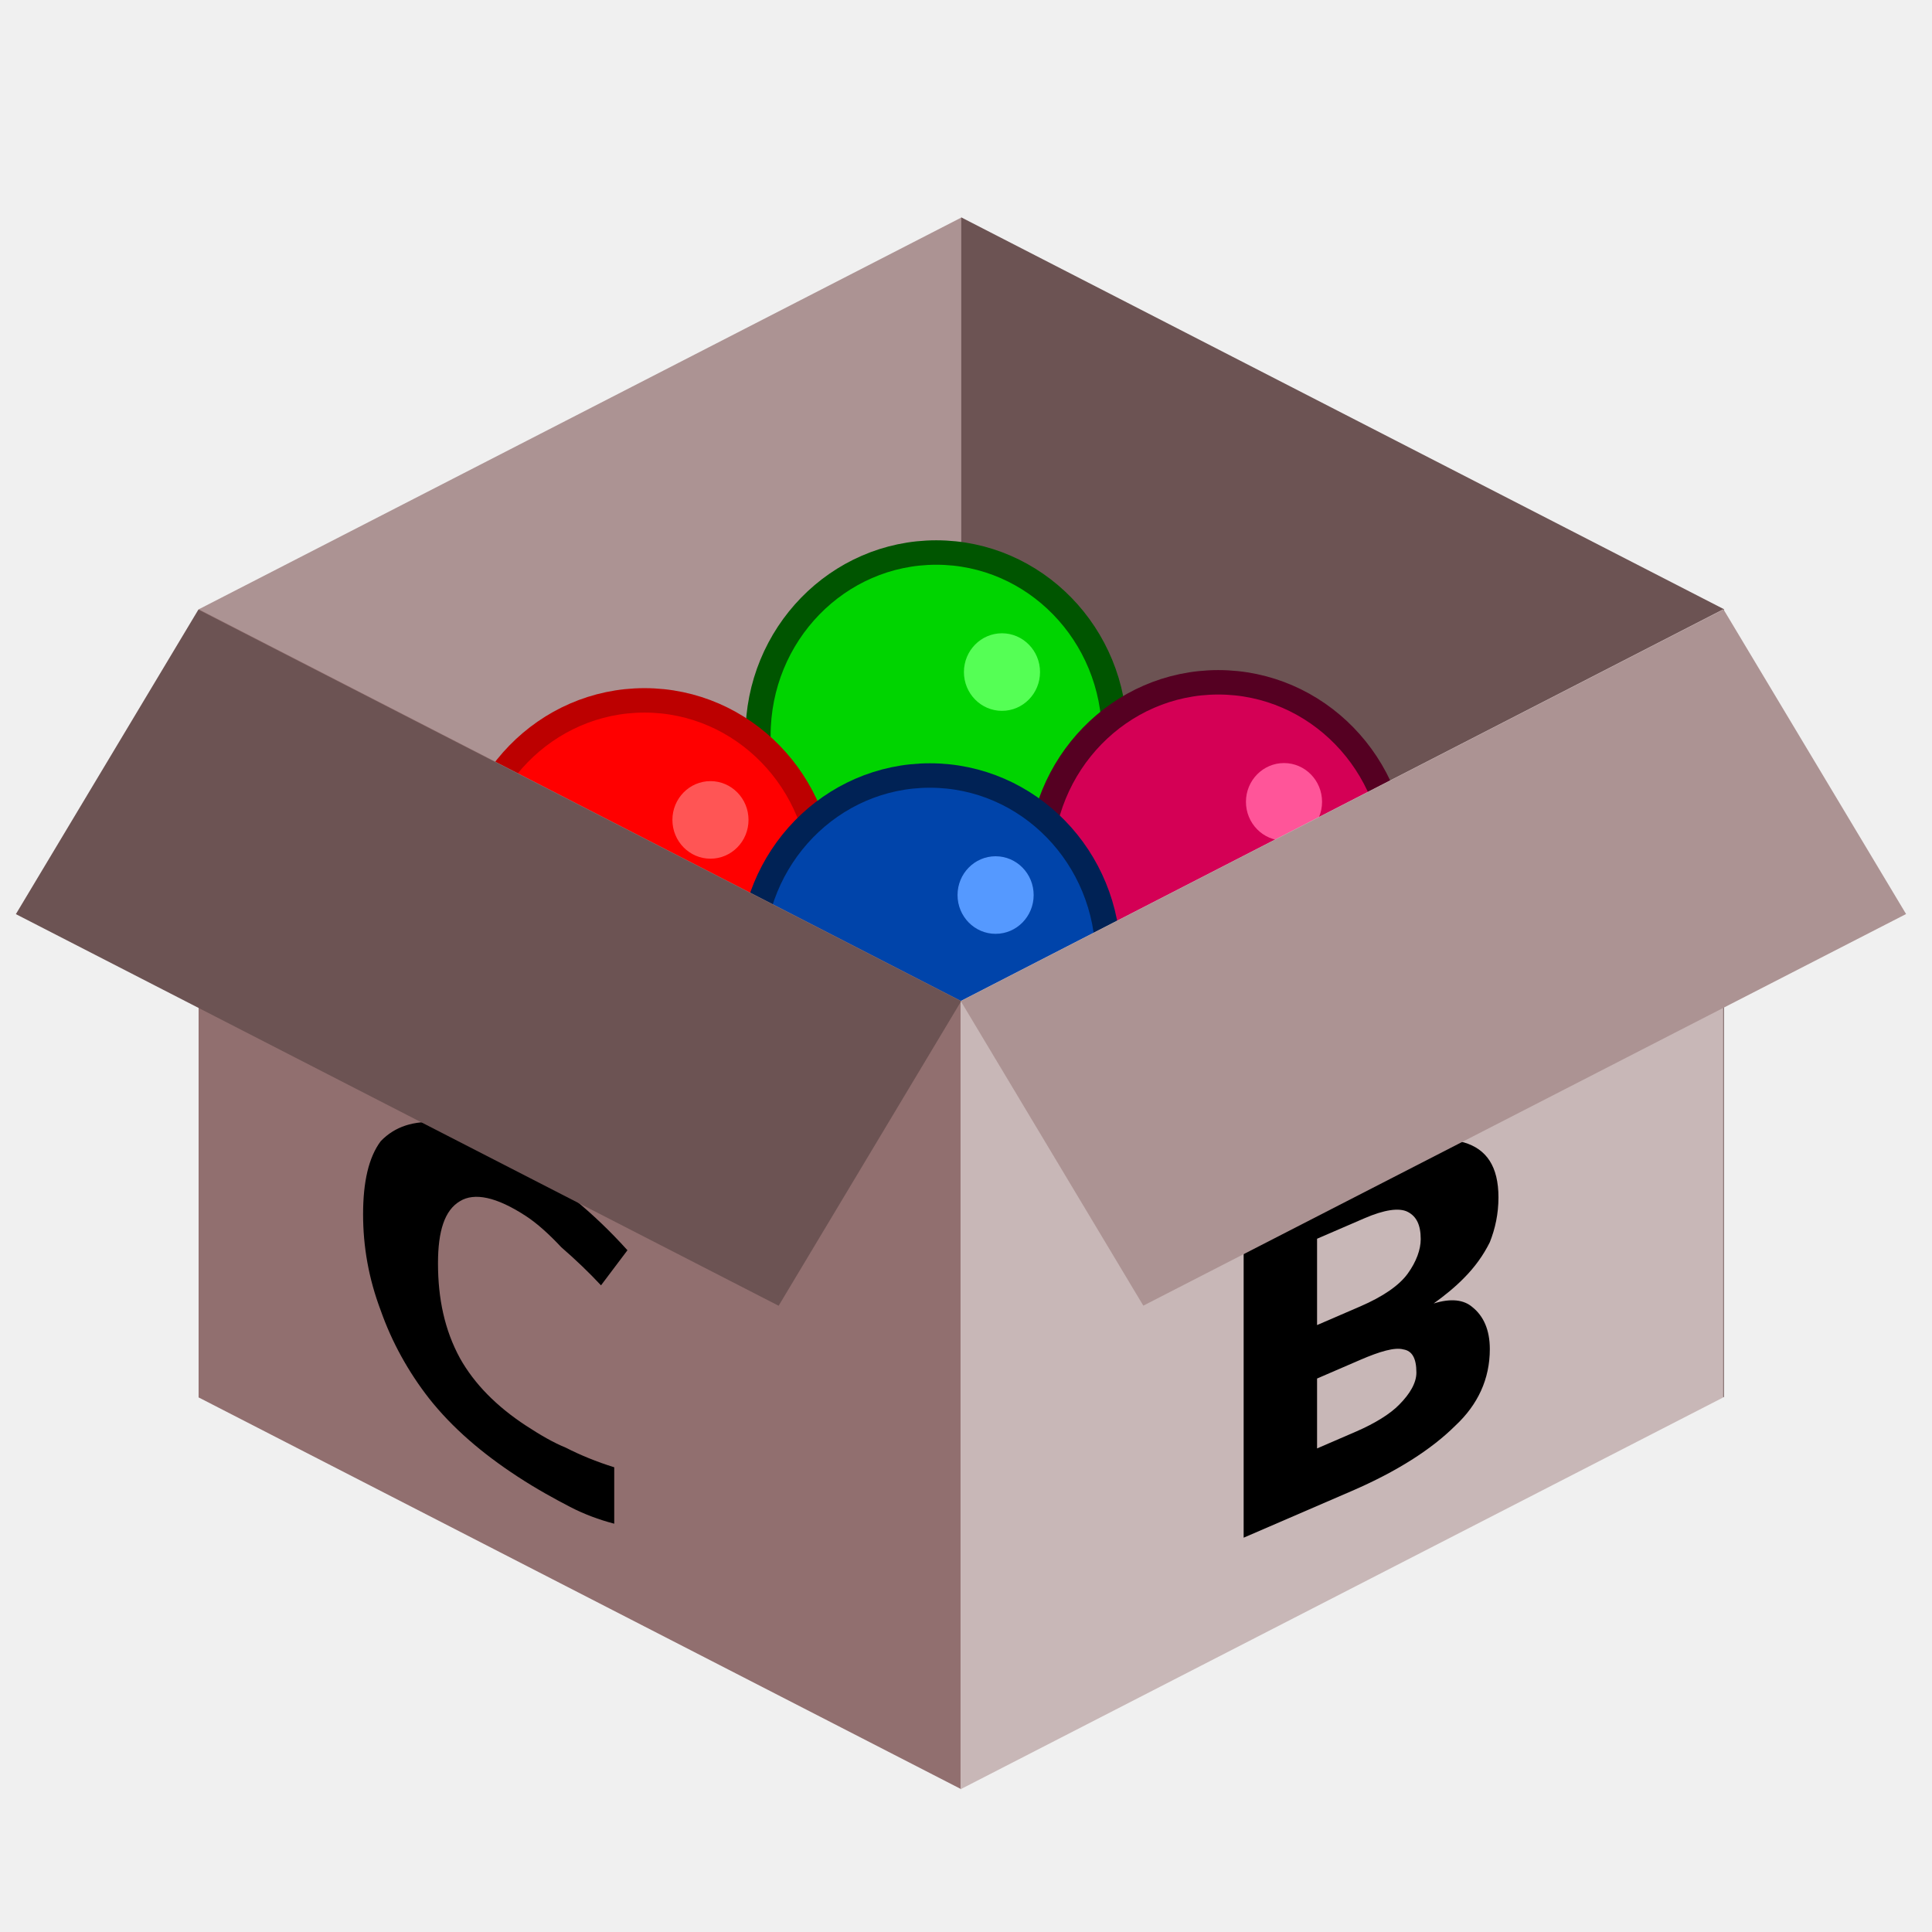
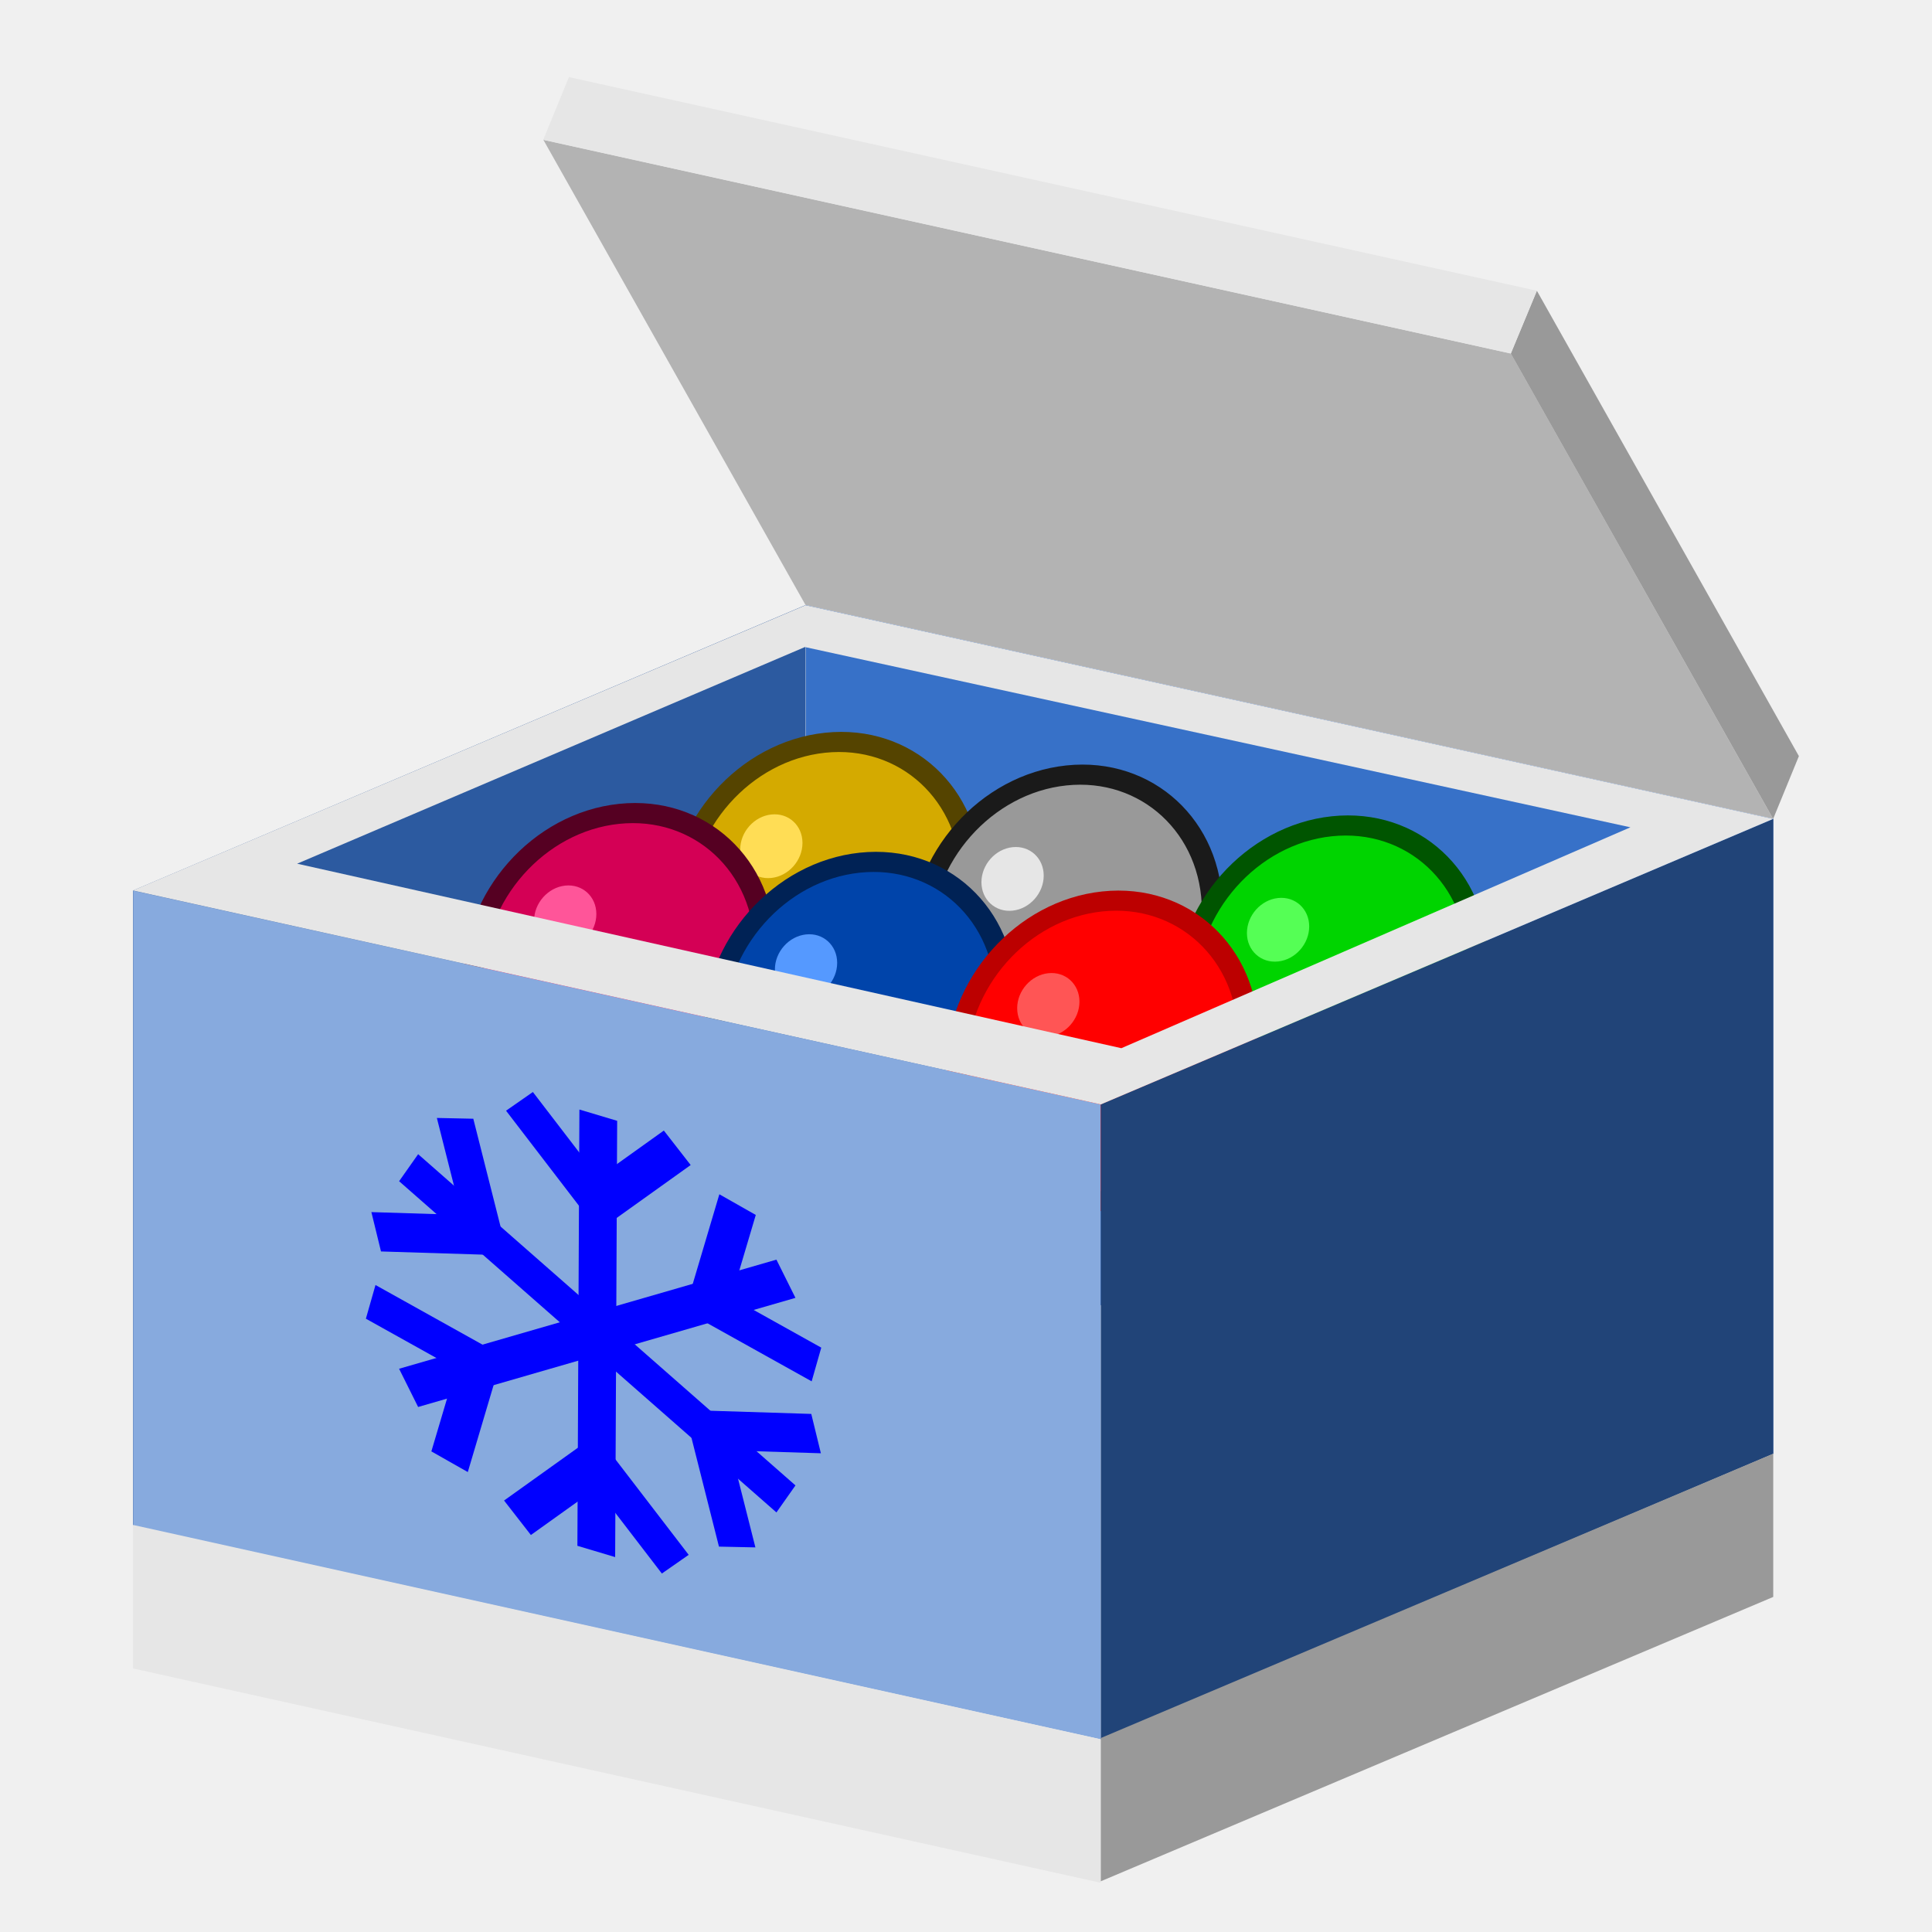
<svg xmlns="http://www.w3.org/2000/svg" width="50mm" height="50mm" viewBox="0 0 50 50" version="1.1" id="svg5">
  <defs id="defs2">
    </defs>
  <g id="layer1">
-     <g id="g12708" transform="matrix(7.085495,0,0,6.87493,-8.191879,-6.523136)">
-       <rect style="fill:#ac9393;stroke:none;stroke-width:0.172;stroke-miterlimit:4;stroke-dasharray:none;stroke-dashoffset:0" id="rect11354-6-1" width="3.152" height="2.967" x="2.13" y="4.239" transform="matrix(0.8837673,-0.4679268,0,1,0,0)" />
-       <rect style="fill:#ffffff;stroke:none;stroke-width:0.197;stroke-miterlimit:4;stroke-dasharray:none;stroke-dashoffset:0" id="rect11352" width="1.129" height="0.956" x="2.922" y="5.26" />
-       <rect style="fill:#6c5353;stroke:none;stroke-width:0.172;stroke-miterlimit:4;stroke-dasharray:none;stroke-dashoffset:0" id="rect11354-6-2-9" width="3.152" height="2.967" x="-8.433" y="-0.704" transform="matrix(-0.8837673,-0.4679268,0,1,0,0)" />
-       <g id="g358" transform="translate(-0.1001013,-0.2482662)">
+     <g id="g12708" transform="matrix(-8.434327,0.8882889,0,8.183677,63.71067,-15.10414)">
+       <rect style="fill:#3771c8;stroke:none;stroke-width:0.141;stroke-miterlimit:4;stroke-dasharray:none;stroke-dashoffset:0" id="rect11354-6-1-3" width="3.132" height="2.008" x="2.229" y="4.916" transform="matrix(0.9478568,-0.3186964,0,1,0,0)" />
+       <rect style="fill:#b3b3b3;stroke:none;stroke-width:0.131;stroke-miterlimit:4;stroke-dasharray:none;stroke-dashoffset:0" id="rect11354-6-1-3-7" width="3.132" height="1.754" x="5.469" y="4.94" transform="matrix(0.9478568,-0.3186965,-0.458682,0.8886005,0,0)" />
+       <rect style="fill:#2c5aa0;stroke:none;stroke-width:0.117;stroke-miterlimit:4;stroke-dasharray:none;stroke-dashoffset:0" id="rect11354-6-2-6" width="2.172" height="2.008" x="-7.522" y="1.536" transform="matrix(-0.9499383,-0.3124375,0,1,0,0)" />
+       <g id="g358-3-7-6" transform="matrix(0.6873852,0,0,0.6873852,6.645489,-1.970459)">
+         <g id="g409-0-0" transform="translate(-7.037855,4.898672)" style="fill:#999999;stroke:#1a1a1a">
+           <ellipse style="fill:#d4aa00;stroke:#554400;stroke-width:0.092;stroke-miterlimit:4;stroke-dasharray:none;stroke-dashoffset:0;stroke-opacity:1" id="path12812-7-5-9-6" cx="4.676" cy="3.966" rx="0.651" ry="0.689" />
+           <ellipse style="fill:#ffdd55;fill-opacity:1;stroke:none;stroke-width:0.139;stroke-miterlimit:4;stroke-dasharray:none;stroke-dashoffset:0;stroke-opacity:1" id="path48643-5-6-3-2" cx="4.916" cy="3.727" rx="0.139" ry="0.146" />
+         </g>
+       </g>
+       <g id="g358-3-7" transform="matrix(0.6873852,0,0,0.6873852,3.755164,-0.4423207)">
+         <g id="g409-0" transform="translate(-3.909899,2.942855)" style="fill:#999999;stroke:#1a1a1a">
+           <ellipse style="fill:#999999;stroke:#1a1a1a;stroke-width:0.092;stroke-miterlimit:4;stroke-dasharray:none;stroke-dashoffset:0;stroke-opacity:1" id="path12812-7-5-9" cx="4.676" cy="3.966" rx="0.651" ry="0.689" />
+           <ellipse style="fill:#e6e6e6;fill-opacity:1;stroke:none;stroke-width:0.139;stroke-miterlimit:4;stroke-dasharray:none;stroke-dashoffset:0;stroke-opacity:1" id="path48643-5-6-3" cx="4.916" cy="3.727" rx="0.139" ry="0.146" />
+         </g>
+       </g>
+       <g id="g358" transform="matrix(0.6873852,0,0,0.6873852,0.2529273,1.829729)">
        <ellipse style="fill:#00d400;stroke:#005500;stroke-width:0.092;stroke-miterlimit:4;stroke-dasharray:none;stroke-dashoffset:0;stroke-opacity:1" id="path12812-7" cx="4.676" cy="3.966" rx="0.651" ry="0.689" />
        <ellipse style="fill:#55ff55;fill-opacity:1;stroke:none;stroke-width:0.139;stroke-miterlimit:4;stroke-dasharray:none;stroke-dashoffset:0;stroke-opacity:1" id="path48643-5" cx="4.916" cy="3.727" rx="0.139" ry="0.146" />
      </g>
-       <g id="g358-3" transform="translate(1.898522,-1.014811)">
+       <g id="g358-3" transform="matrix(0.6873852,0,0,0.6873852,3.105989,0.6903301)">
        <g id="g409" transform="translate(-0.9685345,1.255093)">
          <ellipse style="fill:#d40055;stroke:#550022;stroke-width:0.092;stroke-miterlimit:4;stroke-dasharray:none;stroke-dashoffset:0;stroke-opacity:1" id="path12812-7-5" cx="4.676" cy="3.966" rx="0.651" ry="0.689" />
          <ellipse style="fill:#ff5599;fill-opacity:1;stroke:none;stroke-width:0.139;stroke-miterlimit:4;stroke-dasharray:none;stroke-dashoffset:0;stroke-opacity:1" id="path48643-5-6" cx="4.916" cy="3.727" rx="0.139" ry="0.146" />
        </g>
      </g>
-       <g id="g362" transform="translate(-0.3028676,-0.1627194)">
+       <g id="g366" transform="matrix(0.6873852,0,0,0.6873852,1.133534,1.467341)">
+         <ellipse style="fill:#0044aa;stroke:#002255;stroke-width:0.092;stroke-miterlimit:4;stroke-dasharray:none;stroke-dashoffset:0;stroke-opacity:1" id="path12812-3" cx="5.502" cy="4.432" rx="0.651" ry="0.689" />
+         <ellipse style="fill:#5599ff;fill-opacity:1;stroke:none;stroke-width:0.139;stroke-miterlimit:4;stroke-dasharray:none;stroke-dashoffset:0;stroke-opacity:1" id="path48643-6" cx="5.742" cy="4.193" rx="0.139" ry="0.146" />
+       </g>
+       <g id="g362" transform="matrix(0.6873852,0,0,0.6873852,1.550401,1.667238)">
        <ellipse style="fill:#ff0000;stroke:#bc0000;stroke-width:0.092;stroke-miterlimit:4;stroke-dasharray:none;stroke-dashoffset:0;stroke-opacity:1" id="path12812" cx="3.813" cy="4.437" rx="0.651" ry="0.689" />
        <ellipse style="fill:#ff5555;fill-opacity:1;stroke:none;stroke-width:0.139;stroke-miterlimit:4;stroke-dasharray:none;stroke-dashoffset:0;stroke-opacity:1" id="path48643" cx="4.054" cy="4.198" rx="0.139" ry="0.146" />
      </g>
-       <g id="g366" transform="translate(-0.9494071,0.1251265)">
-         <ellipse style="fill:#0044aa;stroke:#002255;stroke-width:0.092;stroke-miterlimit:4;stroke-dasharray:none;stroke-dashoffset:0;stroke-opacity:1" id="path12812-3" cx="5.502" cy="4.432" rx="0.651" ry="0.689" />
-         <ellipse style="fill:#5599ff;fill-opacity:1;stroke:none;stroke-width:0.139;stroke-miterlimit:4;stroke-dasharray:none;stroke-dashoffset:0;stroke-opacity:1" id="path48643-6" cx="5.742" cy="4.193" rx="0.139" ry="0.146" />
+       <rect style="fill:#87aade;stroke:none;stroke-width:0.141;stroke-miterlimit:4;stroke-dasharray:none;stroke-dashoffset:0" id="rect11354-6-1" width="3.132" height="2.008" x="4.406" y="6.289" transform="matrix(0.9478568,-0.3186964,0,1,0,0)" />
+       <rect style="fill:#e6e6e6;stroke:none;stroke-width:0.067;stroke-miterlimit:4;stroke-dasharray:none;stroke-dashoffset:0" id="rect11354-6-1-2" width="3.133" height="0.454" x="4.407" y="8.299" transform="matrix(0.9476949,-0.3191776,0,1,0,0)" />
+       <g id="g1783" style="fill:#000080;stroke:#0000ff;stroke-width:1.483;stroke-miterlimit:4;stroke-dasharray:none" transform="matrix(0.07814315,-0.03218469,0,0.08053652,0.5416753,5.7294)">
+         <path style="fill:#000080;stroke:#0000ff;stroke-width:1.483;stroke-linecap:butt;stroke-linejoin:miter;stroke-miterlimit:4;stroke-dasharray:none;stroke-opacity:1" d="m 66.241,14.331 c 0.079,17.154 0.079,17.154 0.079,17.154" id="path881" />
+         <path style="fill:#000080;stroke:#0000ff;stroke-width:1.483;stroke-linecap:butt;stroke-linejoin:miter;stroke-miterlimit:4;stroke-dasharray:none;stroke-opacity:1" d="m 66.238,17.826 c 3.098,-3.127 3.098,-3.127 3.098,-3.127" id="path881-2" />
+         <path style="fill:#000080;stroke:#0000ff;stroke-width:1.483;stroke-linecap:butt;stroke-linejoin:miter;stroke-miterlimit:4;stroke-dasharray:none;stroke-opacity:1" d="M 66.238,17.826 C 63.14,14.699 63.14,14.699 63.14,14.699" id="path881-2-9" />
+         <path style="fill:#000080;stroke:#0000ff;stroke-width:1.483;stroke-linecap:butt;stroke-linejoin:miter;stroke-miterlimit:4;stroke-dasharray:none;stroke-opacity:1" d="m 70.705,20.356 c 4.257,1.12 4.257,1.12 4.257,1.12" id="path881-2-1" />
+         <path style="fill:#000080;stroke:#0000ff;stroke-width:1.483;stroke-linecap:butt;stroke-linejoin:miter;stroke-miterlimit:4;stroke-dasharray:none;stroke-opacity:1" d="m 70.705,20.356 c 1.159,-4.246 1.159,-4.246 1.159,-4.246" id="path881-2-9-2" />
+         <path style="fill:#000080;stroke:#0000ff;stroke-width:1.483;stroke-linecap:butt;stroke-linejoin:miter;stroke-miterlimit:4;stroke-dasharray:none;stroke-opacity:1" d="m 70.921,25.411 c 1.159,4.246 1.159,4.246 1.159,4.246" id="path881-2-7" />
+         <path style="fill:#000080;stroke:#0000ff;stroke-width:1.483;stroke-linecap:butt;stroke-linejoin:miter;stroke-miterlimit:4;stroke-dasharray:none;stroke-opacity:1" d="m 70.921,25.411 c 4.257,-1.12 4.257,-1.12 4.257,-1.12" id="path881-2-9-0" />
+         <path style="fill:#000080;stroke:#0000ff;stroke-width:1.483;stroke-linecap:butt;stroke-linejoin:miter;stroke-miterlimit:4;stroke-dasharray:none;stroke-opacity:1" d="M 66.316,27.946 C 63.218,31.072 63.218,31.072 63.218,31.072" id="path881-2-1-9" />
+         <path style="fill:#000080;stroke:#0000ff;stroke-width:1.483;stroke-linecap:butt;stroke-linejoin:miter;stroke-miterlimit:4;stroke-dasharray:none;stroke-opacity:1" d="m 66.316,27.946 c 3.098,3.127 3.098,3.127 3.098,3.127" id="path881-2-9-2-3" />
+         <g id="g1235" transform="rotate(60,67.55344,18.24892)" style="fill:#000080;stroke:#0000ff;stroke-width:1.483;stroke-miterlimit:4;stroke-dasharray:none">
+           <path style="fill:#000080;stroke:#0000ff;stroke-width:1.483;stroke-linecap:butt;stroke-linejoin:miter;stroke-miterlimit:4;stroke-dasharray:none;stroke-opacity:1" d="m 70.912,13.104 c 0.079,17.154 0.079,17.154 0.079,17.154" id="path881-6" />
+         </g>
+         <g id="g1235-7" transform="matrix(-0.5,0.8660254,0.8660254,0.5,82.98027,-49.37853)" style="fill:#000080;stroke:#0000ff;stroke-width:1.483;stroke-miterlimit:4;stroke-dasharray:none">
+           <path style="fill:#000080;stroke:#0000ff;stroke-width:1.483;stroke-linecap:butt;stroke-linejoin:miter;stroke-miterlimit:4;stroke-dasharray:none;stroke-opacity:1" d="m 70.912,13.104 c 0.079,17.154 0.079,17.154 0.079,17.154" id="path881-6-5" />
+         </g>
+         <path style="fill:#000080;stroke:#0000ff;stroke-width:1.483;stroke-linecap:butt;stroke-linejoin:miter;stroke-miterlimit:4;stroke-dasharray:none;stroke-opacity:1" d="M 61.946,25.436 C 57.689,24.317 57.689,24.317 57.689,24.317" id="path881-2-6" />
+         <path style="fill:#000080;stroke:#0000ff;stroke-width:1.483;stroke-linecap:butt;stroke-linejoin:miter;stroke-miterlimit:4;stroke-dasharray:none;stroke-opacity:1" d="m 61.946,25.436 c -1.159,4.246 -1.159,4.246 -1.159,4.246" id="path881-2-9-06" />
+         <path style="fill:#000080;stroke:#0000ff;stroke-width:1.483;stroke-linecap:butt;stroke-linejoin:miter;stroke-miterlimit:4;stroke-dasharray:none;stroke-opacity:1" d="M 61.931,20.479 C 60.772,16.233 60.772,16.233 60.772,16.233" id="path881-2-1-2" />
+         <path style="fill:#000080;stroke:#0000ff;stroke-width:1.483;stroke-linecap:butt;stroke-linejoin:miter;stroke-miterlimit:4;stroke-dasharray:none;stroke-opacity:1" d="m 61.931,20.479 c -4.257,1.12 -4.257,1.12 -4.257,1.12" id="path881-2-9-2-6" />
      </g>
-       <rect style="fill:#916f6f;stroke:none;stroke-width:0.172;stroke-miterlimit:4;stroke-dasharray:none;stroke-dashoffset:0" id="rect11354-6-2" width="3.152" height="2.967" x="-5.281" y="2.246" transform="matrix(-0.8837673,-0.4679268,0,1,0,0)" />
-       <rect style="fill:#c8b7b7;stroke:none;stroke-width:0.172;stroke-miterlimit:4;stroke-dasharray:none;stroke-dashoffset:0" id="rect11354-6" width="3.152" height="2.967" x="5.278" y="7.187" transform="matrix(0.8837673,-0.4679268,0,1,0,0)" />
-       <text xml:space="preserve" style="font-style:normal;font-weight:normal;font-size:1.739px;line-height:1.25;font-family:sans-serif;fill:#000000;fill-opacity:1;stroke:none;stroke-width:0.043" x="5.487" y="-8.13" id="text19635-0" transform="matrix(1.009578,-0.4494879,0,-0.9905131,0,0)">
-         <tspan id="tspan19633-6" style="font-weight:bold;stroke-width:0.043" x="5.487" y="-8.13">B</tspan>
-       </text>
-       <rect style="fill:#ac9393;stroke:none;stroke-width:0.115;stroke-miterlimit:4;stroke-dasharray:none;stroke-dashoffset:0" id="rect11354-6-27" width="3.152" height="1.326" x="1.663" y="6.357" transform="matrix(0.8838789,-0.4677158,0.5027012,0.8644603,0,0)" />
-       <text xml:space="preserve" style="font-style:normal;font-weight:normal;font-size:1.704px;line-height:1.25;font-family:sans-serif;fill:#000000;fill-opacity:1;stroke:none;stroke-width:0.043" x="2.318" y="4.572" id="text19635" transform="matrix(1.029951,0.6946029,0,0.9709202,0,0)">
-         <tspan id="tspan19633" style="font-weight:bold;stroke-width:0.043" x="2.318" y="4.572">C</tspan>
-       </text>
-       <rect style="fill:#6c5353;stroke:none;stroke-width:0.115;stroke-miterlimit:4;stroke-dasharray:none;stroke-dashoffset:0" id="rect11354-6-27-0" width="3.152" height="1.326" x="-6.411" y="1.989" transform="matrix(-0.8838789,-0.4677158,-0.5027012,0.8644603,0,0)" />
+       <rect style="fill:#214478;stroke:none;stroke-width:0.117;stroke-miterlimit:4;stroke-dasharray:none;stroke-dashoffset:0" id="rect11354-6-2" width="2.172" height="2.008" x="-4.396" y="3.511" transform="matrix(-0.9499383,-0.3124375,0,1,0,0)" />
+       <rect style="fill:#999999;stroke:none;stroke-width:0.056;stroke-miterlimit:4;stroke-dasharray:none;stroke-dashoffset:0" id="rect11354-6-2-1" width="2.171" height="0.453" x="-4.394" y="5.522" transform="matrix(-0.9503979,-0.3110366,0,1,0,0)" />
+       <path id="path2722" style="fill:#e6e6e6;stroke:none;stroke-width:0.036px;stroke-linecap:butt;stroke-linejoin:miter;stroke-opacity:1" d="M 5.082,3.208 2.113,4.206 4.176,4.885 7.146,3.886 Z M 5.084,3.34 6.642,3.856 4.113,4.714 2.551,4.185 Z" />
+       <path style="fill:#999999;stroke:none;stroke-width:0.038px;stroke-linecap:butt;stroke-linejoin:miter;stroke-opacity:1" d="M 2.034,4.016 2.113,4.206 2.918,2.647 2.838,2.457 Z" id="path4823" />
+       <path style="fill:#e6e6e6;stroke:none;stroke-width:0.038px;stroke-linecap:butt;stroke-linejoin:miter;stroke-opacity:1" d="M 2.838,2.457 2.918,2.647 5.887,1.649 5.808,1.459 2.838,2.457" id="path4825" />
    </g>
  </g>
</svg>
